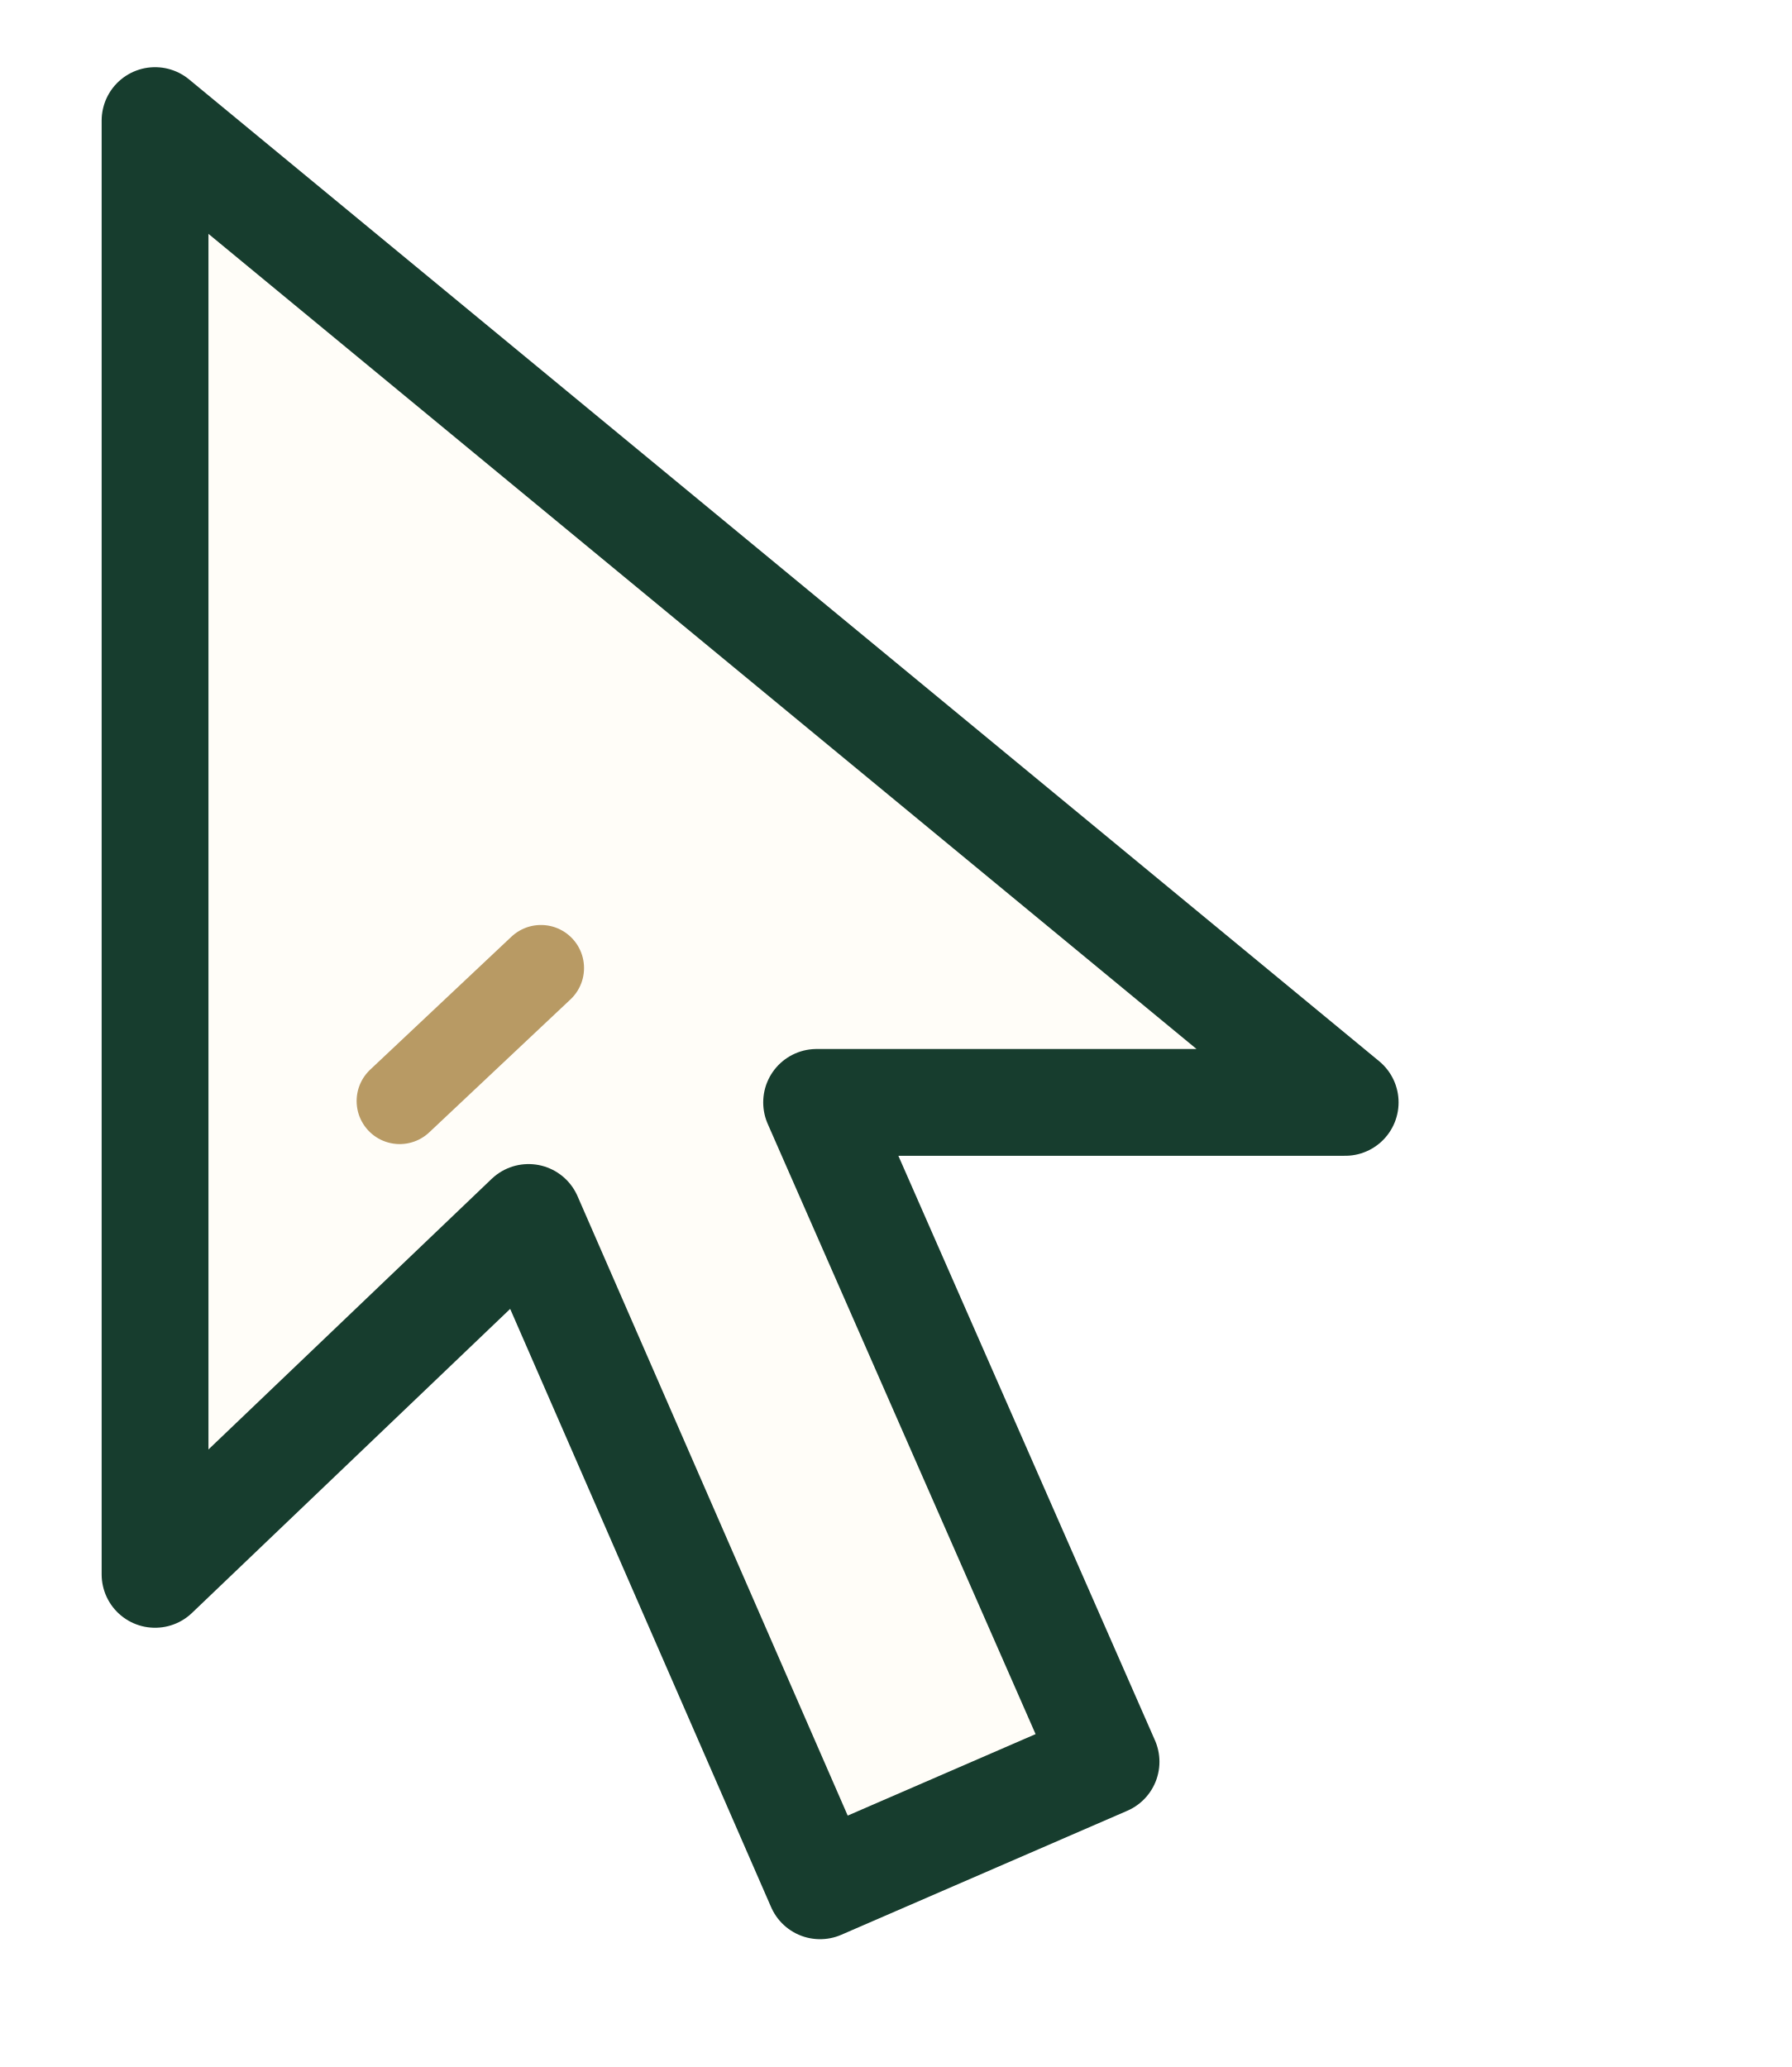
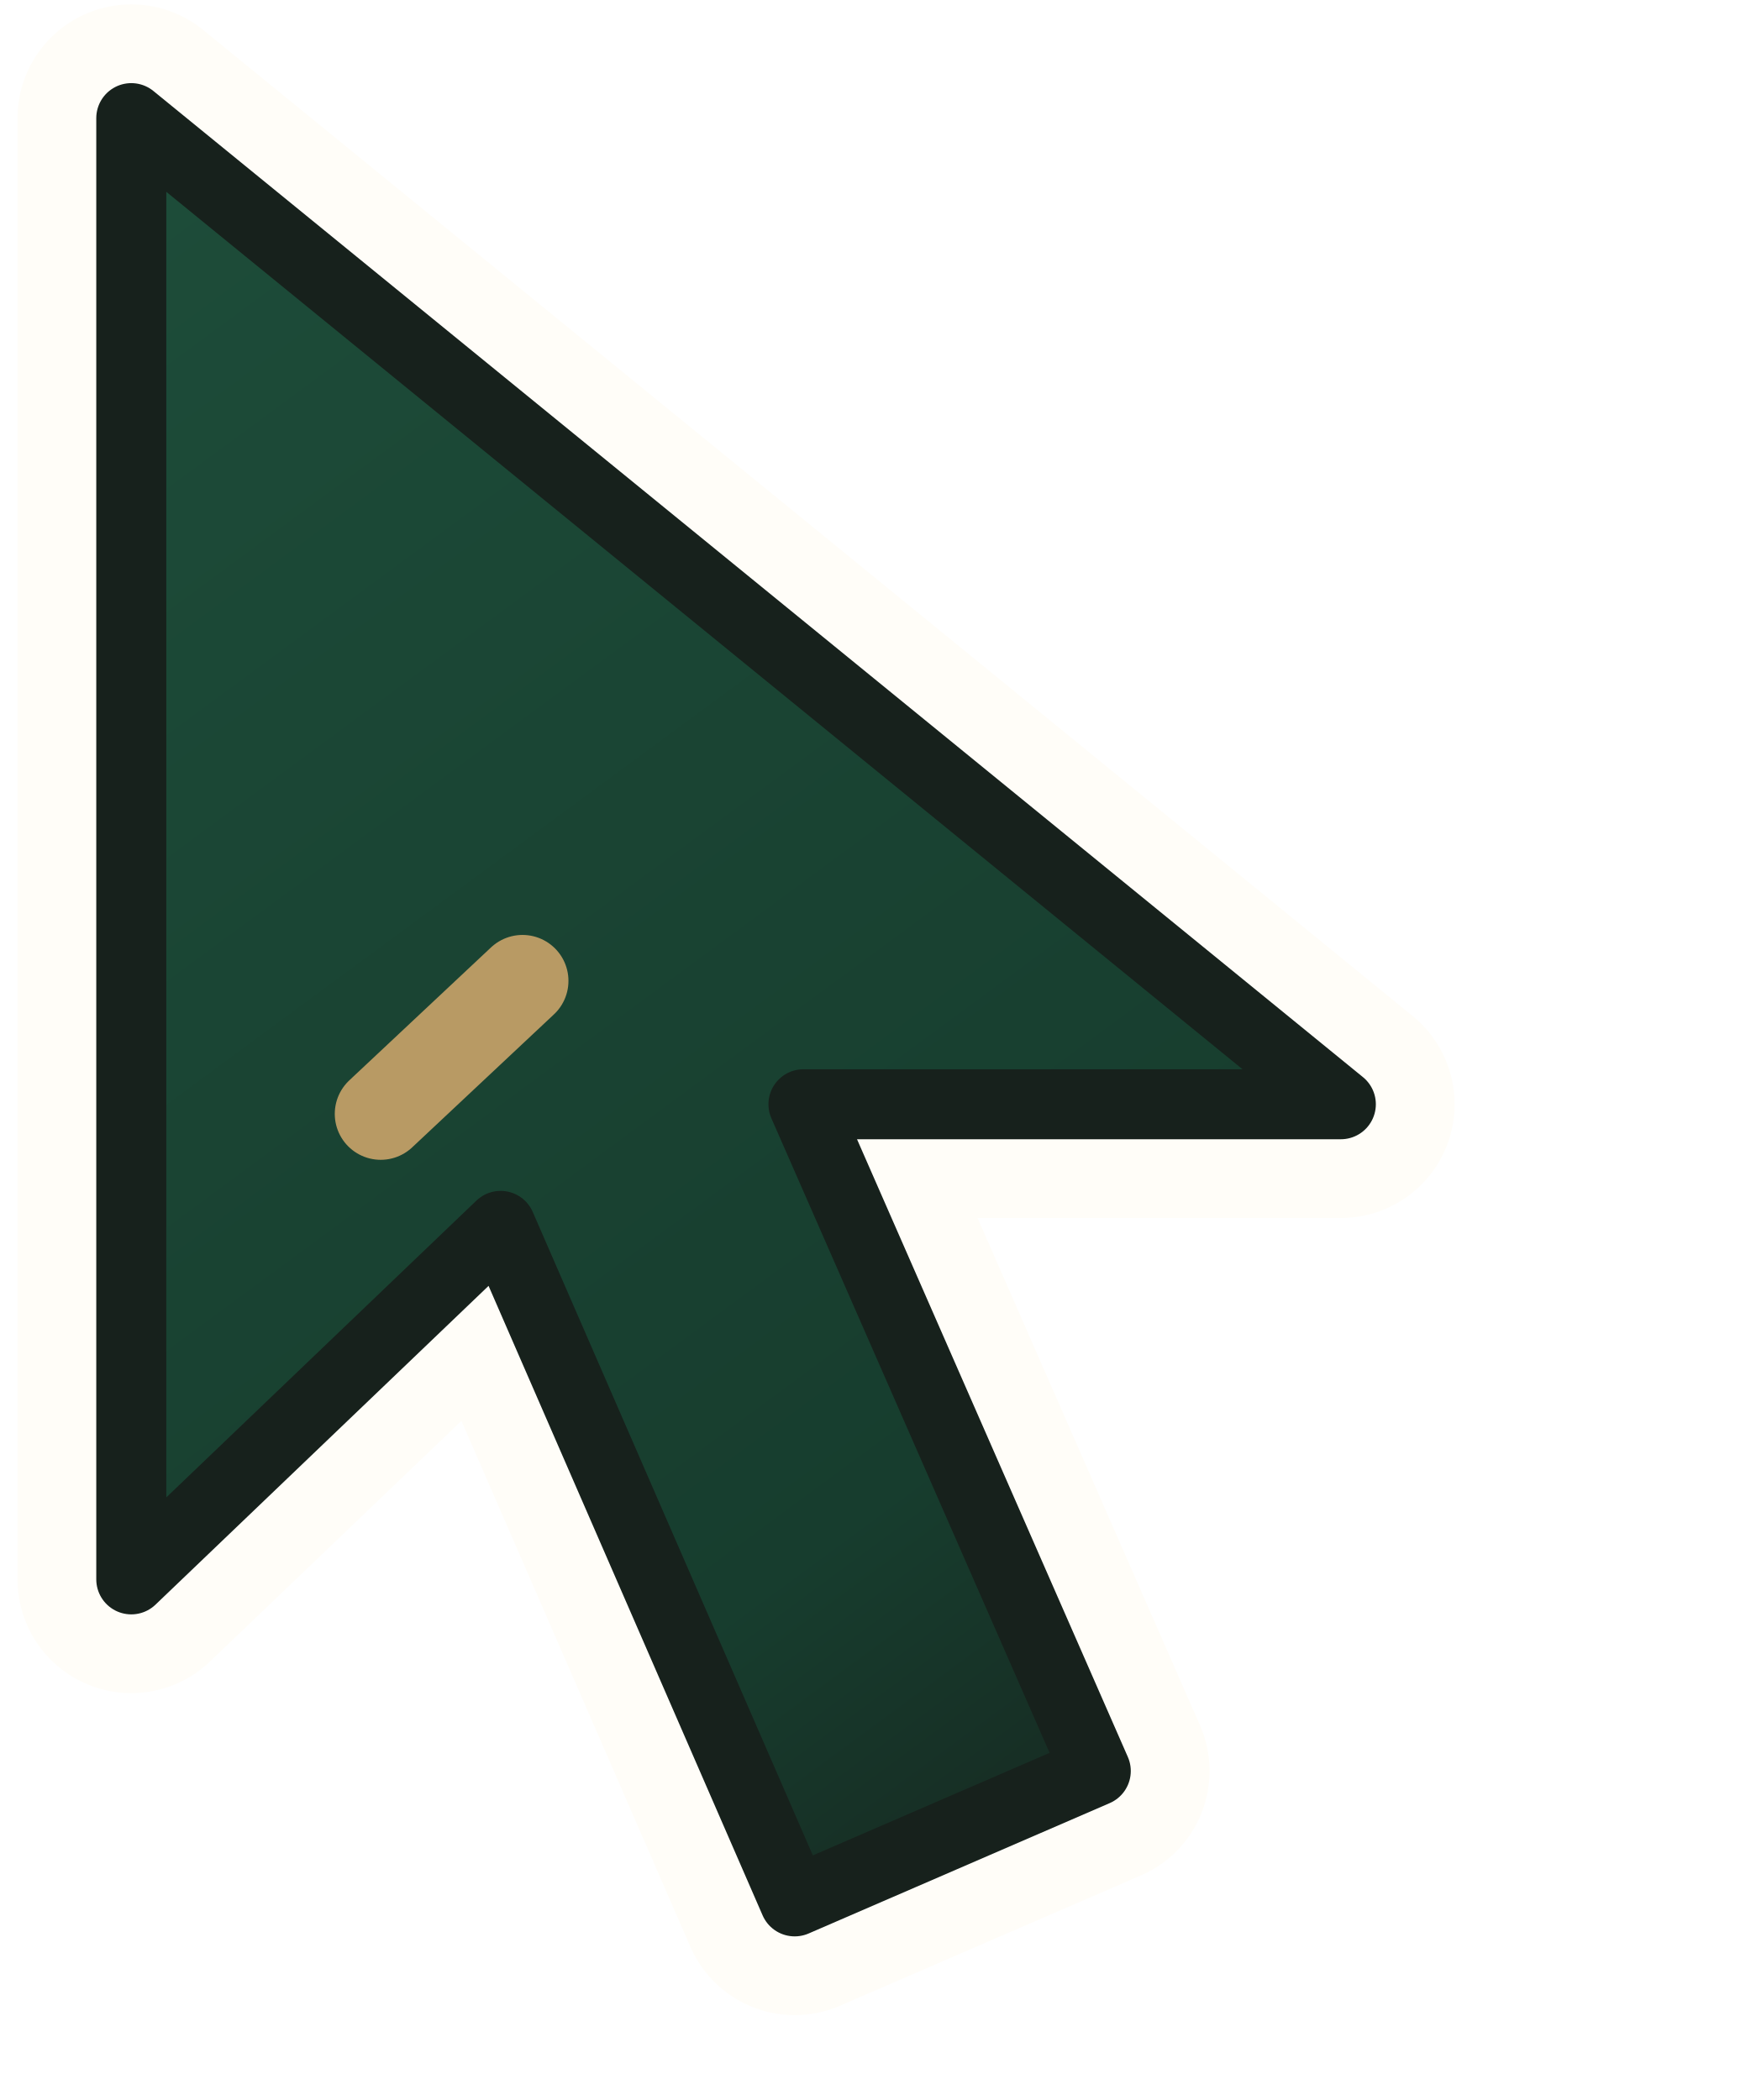
- <svg xmlns="http://www.w3.org/2000/svg" width="26" height="30" viewBox="0 0 26 30">
-   <path d="M2.25 1.75v21.1l5.42-5.18 4.23 9.7 4.15-1.8-4.2-9.57h7.67L2.25 1.75Z" fill="#fffdf8" stroke="#173d2e" stroke-width="1.55" stroke-linejoin="round" />
-   <path d="m5.8 15.98 2.05-1.93" fill="none" stroke="#b89a64" stroke-width="1.25" stroke-linecap="round" />
+ <svg xmlns="http://www.w3.org/2000/svg" width="20" height="24" viewBox="0 0 20 24">
+   <defs>
+     <linearGradient id="reflow-pointer-fill" x1="2" y1="2" x2="16" y2="21" gradientUnits="userSpaceOnUse">
+       <stop stop-color="#1d4c39" />
+       <stop offset="0.72" stop-color="#173d2e" />
+       <stop offset="1" stop-color="#17211c" />
+     </linearGradient>
+   </defs>
+   <path d="M1.5 1.35v16.7l4.22-4.04 3.36 7.72 3.44-1.49-3.34-7.62h6.14L1.5 1.35Z" fill="url(#reflow-pointer-fill)" stroke="#fffdf8" stroke-width="2.6" stroke-linejoin="round" paint-order="stroke fill" />
+   <path d="M1.5 1.35v16.7l4.22-4.04 3.36 7.72 3.44-1.49-3.34-7.62h6.14L1.5 1.35Z" fill="none" stroke="#17211c" stroke-width="0.8" stroke-linejoin="round" />
+   <path d="m4.35 12.73 1.62-1.52" fill="none" stroke="#b89a64" stroke-width="1.05" stroke-linecap="round" />
</svg>
